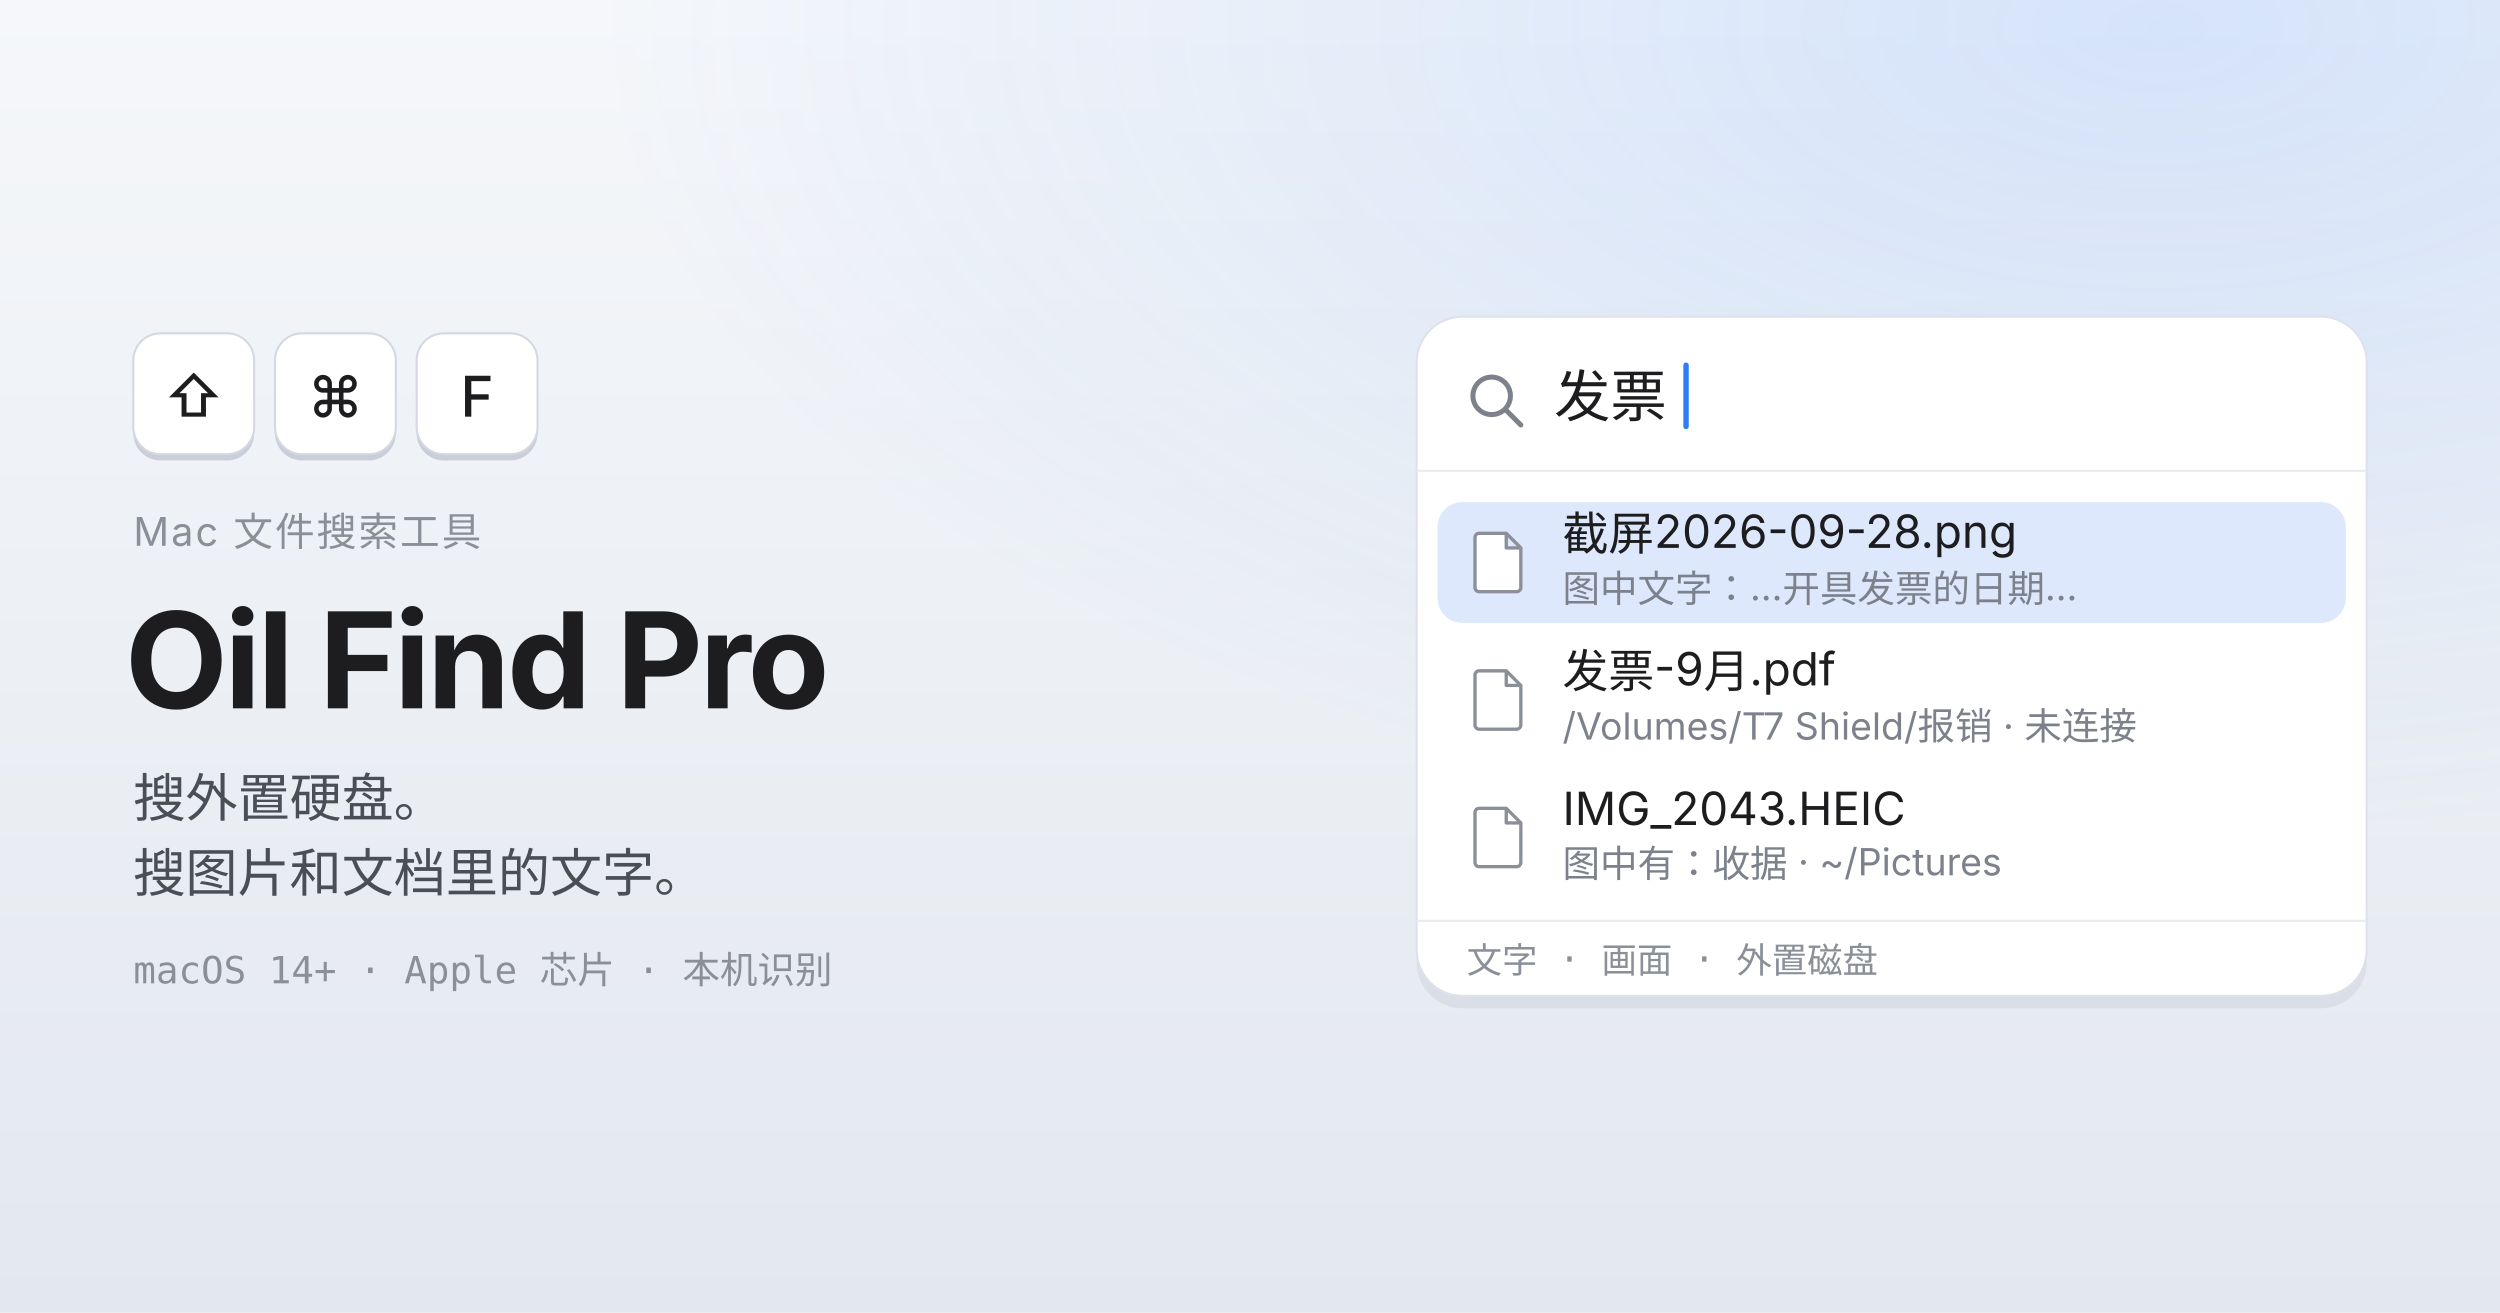
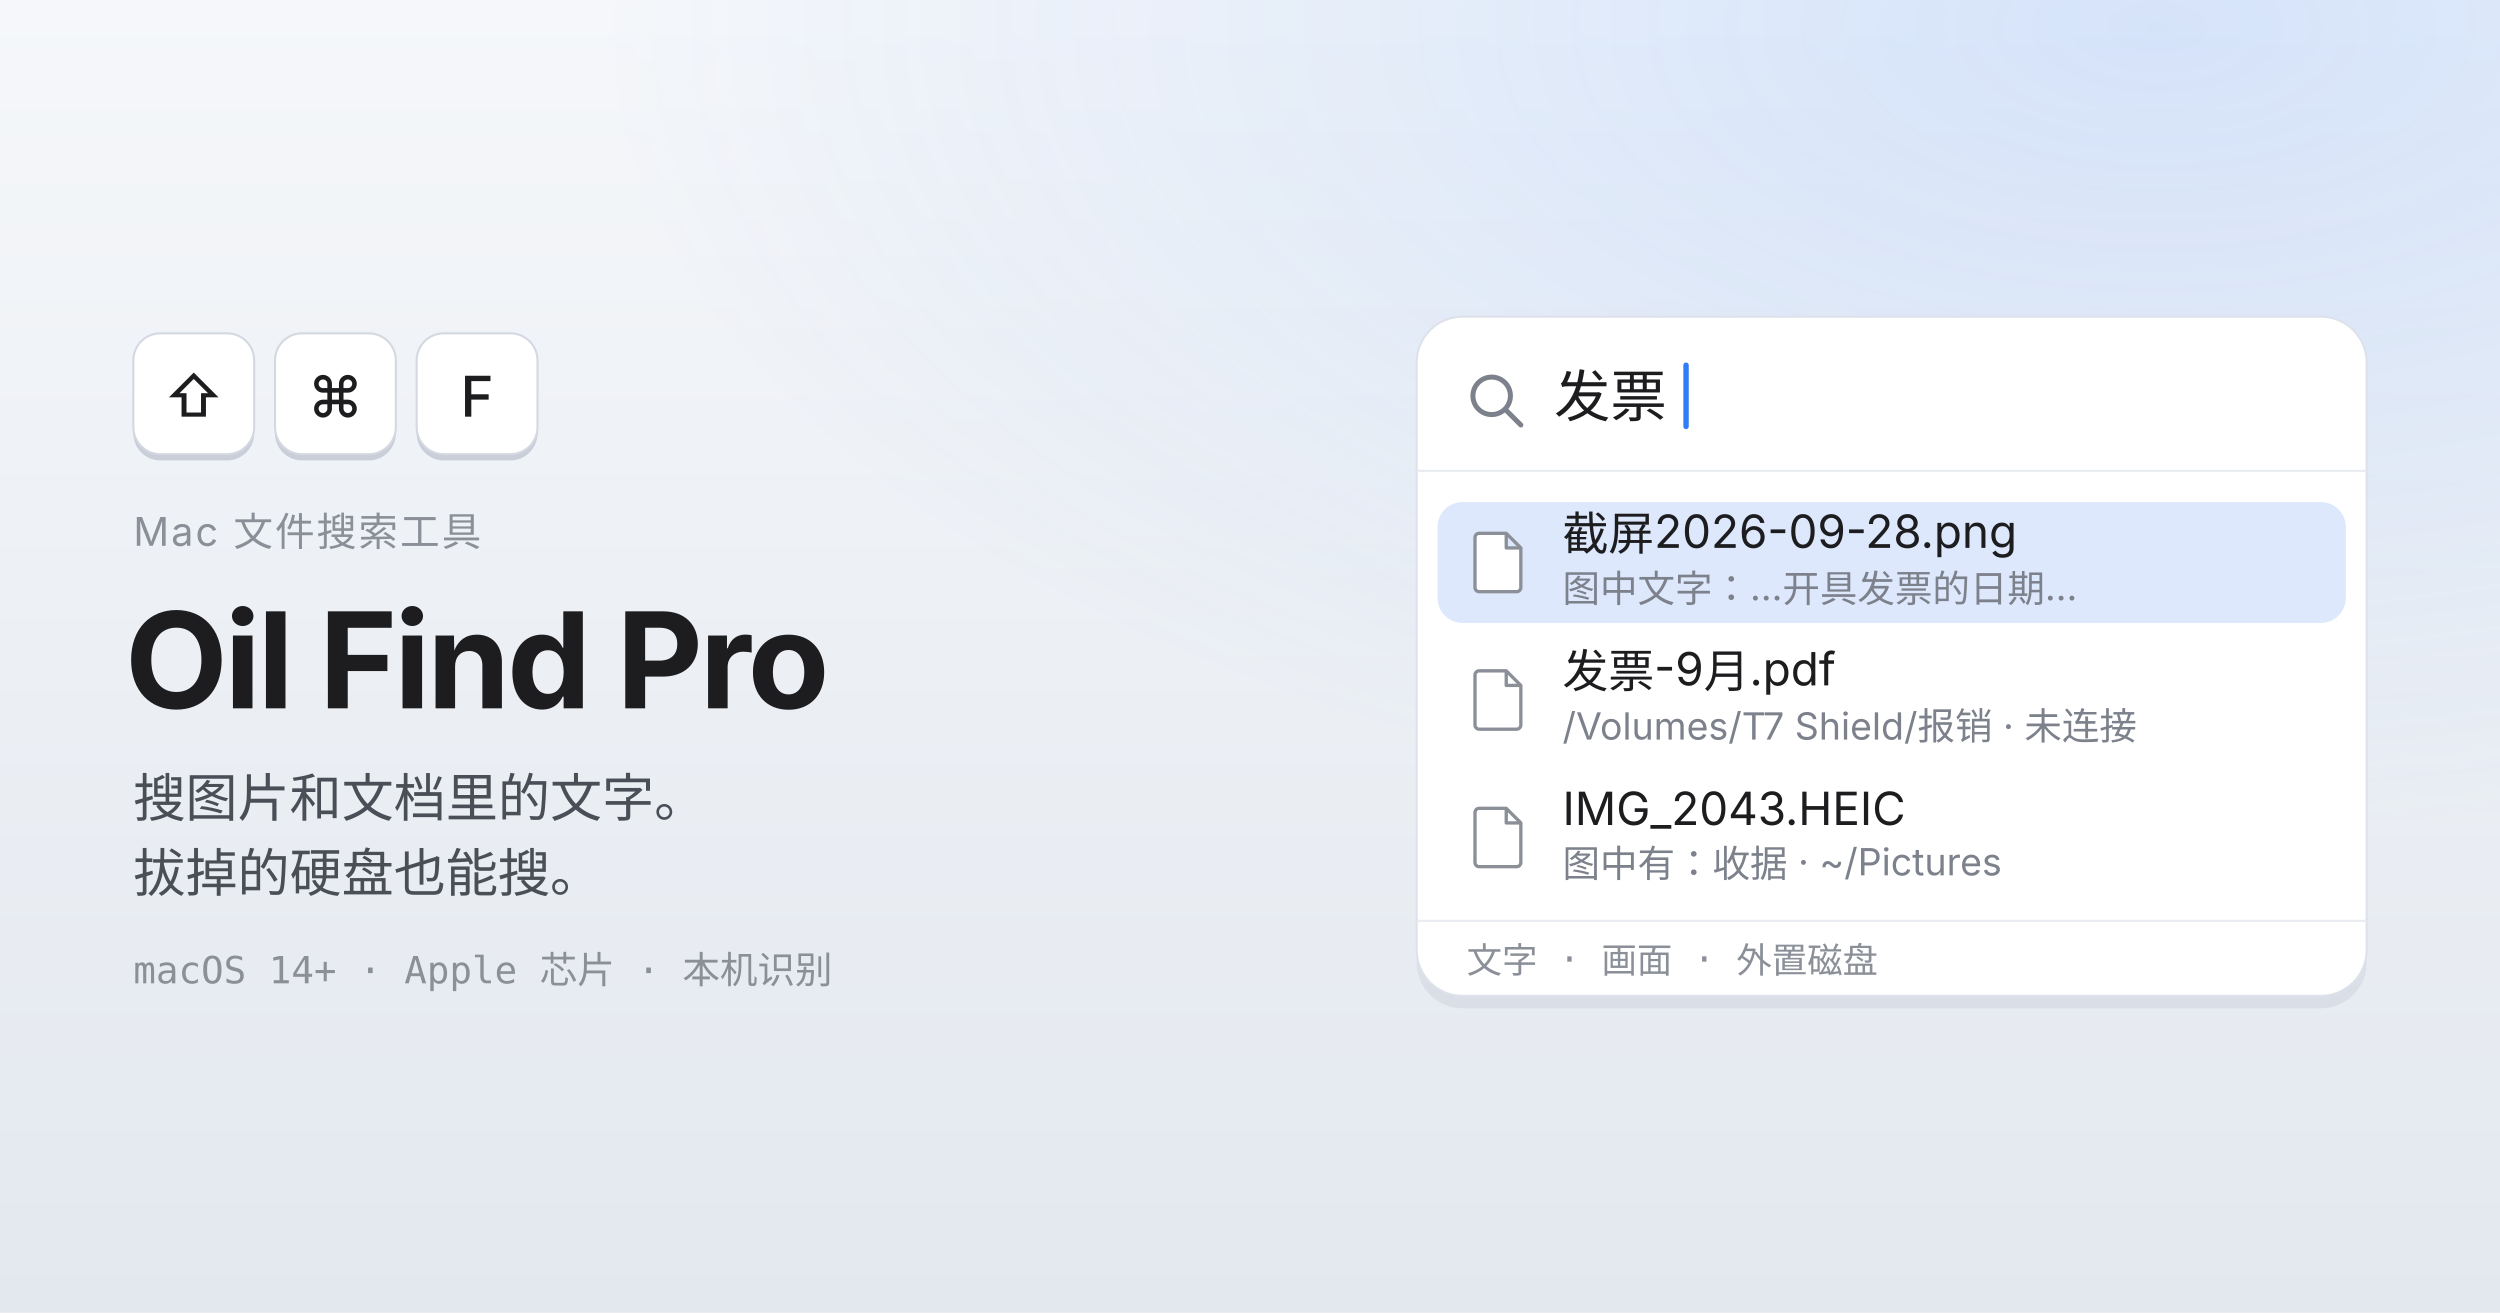
<svg xmlns="http://www.w3.org/2000/svg" width="1200" height="630" viewBox="0 0 1200 630" role="img" aria-labelledby="title desc">
  <defs>
    <linearGradient id="bg" x1="0" y1="0" x2="0" y2="1">
      <stop offset="0" stop-color="#f5f7fa" />
      <stop offset="1" stop-color="#e3e8ef" />
    </linearGradient>
    <radialGradient id="glow" cx="0.86" cy="0.02" r="0.62">
      <stop offset="0" stop-color="#2f7cf6" stop-opacity="0.16" />
      <stop offset="1" stop-color="#2f7cf6" stop-opacity="0" />
    </radialGradient>
  </defs>
  <rect width="1200" height="630" fill="url(#bg)" />
  <rect width="1200" height="630" fill="url(#glow)" />
  <g id="title-block" transform="translate(64 104)">
    <g transform="translate(0 56)">
      <g transform="translate(0 0)">
        <rect x="0" y="3" width="58" height="58" rx="13" fill="#c9ced8" />
        <rect x="0" y="0" width="58" height="58" rx="13" fill="#ffffff" stroke="#d3d8e1" />
        <text x="29" y="40" text-anchor="middle" font-family="-apple-system, BlinkMacSystemFont, 'SF Pro Display', 'Segoe UI', 'PingFang SC', 'Helvetica Neue', sans-serif" font-size="27" font-weight="500" fill="#1d1d1f">⇧</text>
      </g>
      <g transform="translate(68 0)">
        <rect x="0" y="3" width="58" height="58" rx="13" fill="#c9ced8" />
        <rect x="0" y="0" width="58" height="58" rx="13" fill="#ffffff" stroke="#d3d8e1" />
        <text x="29" y="40" text-anchor="middle" font-family="-apple-system, BlinkMacSystemFont, 'SF Pro Display', 'Segoe UI', 'PingFang SC', 'Helvetica Neue', sans-serif" font-size="27" font-weight="500" fill="#1d1d1f">⌘</text>
      </g>
      <g transform="translate(136 0)">
        <rect x="0" y="3" width="58" height="58" rx="13" fill="#c9ced8" />
        <rect x="0" y="0" width="58" height="58" rx="13" fill="#ffffff" stroke="#d3d8e1" />
        <text x="29" y="40" text-anchor="middle" font-family="-apple-system, BlinkMacSystemFont, 'SF Pro Display', 'Segoe UI', 'PingFang SC', 'Helvetica Neue', sans-serif" font-size="27" font-weight="500" fill="#1d1d1f">F</text>
      </g>
    </g>
    <text x="0" y="158" font-family="-apple-system, BlinkMacSystemFont, 'SF Pro Display', 'Segoe UI', 'PingFang SC', 'Helvetica Neue', sans-serif" font-size="19" letter-spacing="1" fill="#8a8f98">Mac 文件搜索工具</text>
    <text x="-4" y="236" font-family="-apple-system, BlinkMacSystemFont, 'SF Pro Display', 'Segoe UI', 'PingFang SC', 'Helvetica Neue', sans-serif" font-size="64" font-weight="700" letter-spacing="-1.5" fill="#1d1d1f">Oil Find Pro</text>
-     <text x="0" y="288" font-family="-apple-system, BlinkMacSystemFont, 'SF Pro Display', 'Segoe UI', 'PingFang SC', 'Helvetica Neue', sans-serif" font-size="25" fill="#4a4e57">搜外置硬盘。</text>
-     <text x="0" y="324" font-family="-apple-system, BlinkMacSystemFont, 'SF Pro Display', 'Segoe UI', 'PingFang SC', 'Helvetica Neue', sans-serif" font-size="25" fill="#4a4e57">搜图片和文档里的文字。</text>
+     <text x="0" y="288" font-family="-apple-system, BlinkMacSystemFont, 'SF Pro Display', 'Segoe UI', 'PingFang SC', 'Helvetica Neue', sans-serif" font-size="25" fill="#4a4e57">搜图片和文档里的文字。</text>
+     <text x="0" y="324" font-family="-apple-system, BlinkMacSystemFont, 'SF Pro Display', 'Segoe UI', 'PingFang SC', 'Helvetica Neue', sans-serif" font-size="25" fill="#4a4e57">拔掉的硬盘也能搜。</text>
    <text x="0" y="368" font-family="ui-monospace, SFMono-Regular, Menlo, monospace" font-size="18" fill="#8a8f98">macOS 14+  ·  Apple 芯片  ·  本机识别</text>
  </g>
  <g id="search-proof" transform="translate(680 152)">
    <rect x="0" y="6" width="456" height="326" rx="22" fill="#1d2b44" opacity="0.07" />
    <rect x="0" y="0" width="456" height="326" rx="22" fill="#ffffff" stroke="#dde2ea" />
    <circle cx="36" cy="38" r="9" fill="none" stroke="#7c818b" stroke-width="2.4" />
    <path d="M43 45 L50 52" stroke="#7c818b" stroke-width="2.4" stroke-linecap="round" />
    <text x="66" y="48" font-family="-apple-system, BlinkMacSystemFont, 'SF Pro Display', 'Segoe UI', 'PingFang SC', 'Helvetica Neue', sans-serif" font-size="27" fill="#1d1d1f">发票</text>
    <rect x="128" y="22" width="2.6" height="32" rx="1.3" fill="#2f7cf6" />
    <line x1="0" y1="74" x2="456" y2="74" stroke="#e8ebf0" />
    <g>
      <rect x="10" y="89" width="436" height="58" rx="12" fill="#dde8fd" />
      <path d="M30 104 h13 l7 7 v19 a2 2 0 0 1 -2 2 h-18 a2 2 0 0 1 -2 -2 v-24 a2 2 0 0 1 2 -2 z M43 104 v7 h7" fill="#ffffff" stroke="#8a8f98" stroke-width="1.6" stroke-linejoin="round" />
      <text x="70" y="112" font-family="-apple-system, BlinkMacSystemFont, 'SF Pro Display', 'Segoe UI', 'PingFang SC', 'Helvetica Neue', sans-serif" font-size="22" fill="#1d1d1f">截屏2026-09-28.png</text>
      <text x="70" y="137" font-family="-apple-system, BlinkMacSystemFont, 'SF Pro Display', 'Segoe UI', 'PingFang SC', 'Helvetica Neue', sans-serif" font-size="18" fill="#7c818b">图中文字：…开具发票的日期…</text>
      <path d="M30 170 h13 l7 7 v19 a2 2 0 0 1 -2 2 h-18 a2 2 0 0 1 -2 -2 v-24 a2 2 0 0 1 2 -2 z M43 170 v7 h7" fill="#ffffff" stroke="#8a8f98" stroke-width="1.6" stroke-linejoin="round" />
      <text x="70" y="178" font-family="-apple-system, BlinkMacSystemFont, 'SF Pro Display', 'Segoe UI', 'PingFang SC', 'Helvetica Neue', sans-serif" font-size="22" fill="#1d1d1f">发票-9月.pdf</text>
      <text x="70" y="203" font-family="-apple-system, BlinkMacSystemFont, 'SF Pro Display', 'Segoe UI', 'PingFang SC', 'Helvetica Neue', sans-serif" font-size="18" fill="#7c818b">/Volumes/T7 Shield/报销 · 未连接</text>
      <path d="M30 236 h13 l7 7 v19 a2 2 0 0 1 -2 2 h-18 a2 2 0 0 1 -2 -2 v-24 a2 2 0 0 1 2 -2 z M43 236 v7 h7" fill="#ffffff" stroke="#8a8f98" stroke-width="1.6" stroke-linejoin="round" />
      <text x="70" y="244" font-family="-apple-system, BlinkMacSystemFont, 'SF Pro Display', 'Segoe UI', 'PingFang SC', 'Helvetica Neue', sans-serif" font-size="22" fill="#1d1d1f">IMG_2043.HEIC</text>
      <text x="70" y="269" font-family="-apple-system, BlinkMacSystemFont, 'SF Pro Display', 'Segoe UI', 'PingFang SC', 'Helvetica Neue', sans-serif" font-size="18" fill="#7c818b">图中有：收据 · ~/Pictures</text>
    </g>
    <line x1="0" y1="290" x2="456" y2="290" stroke="#e8ebf0" />
    <text x="24" y="315" font-family="ui-monospace, SFMono-Regular, Menlo, monospace" font-size="17" fill="#8a8f98">文字 · 画面 · 外置磁盘</text>
  </g>
</svg>
